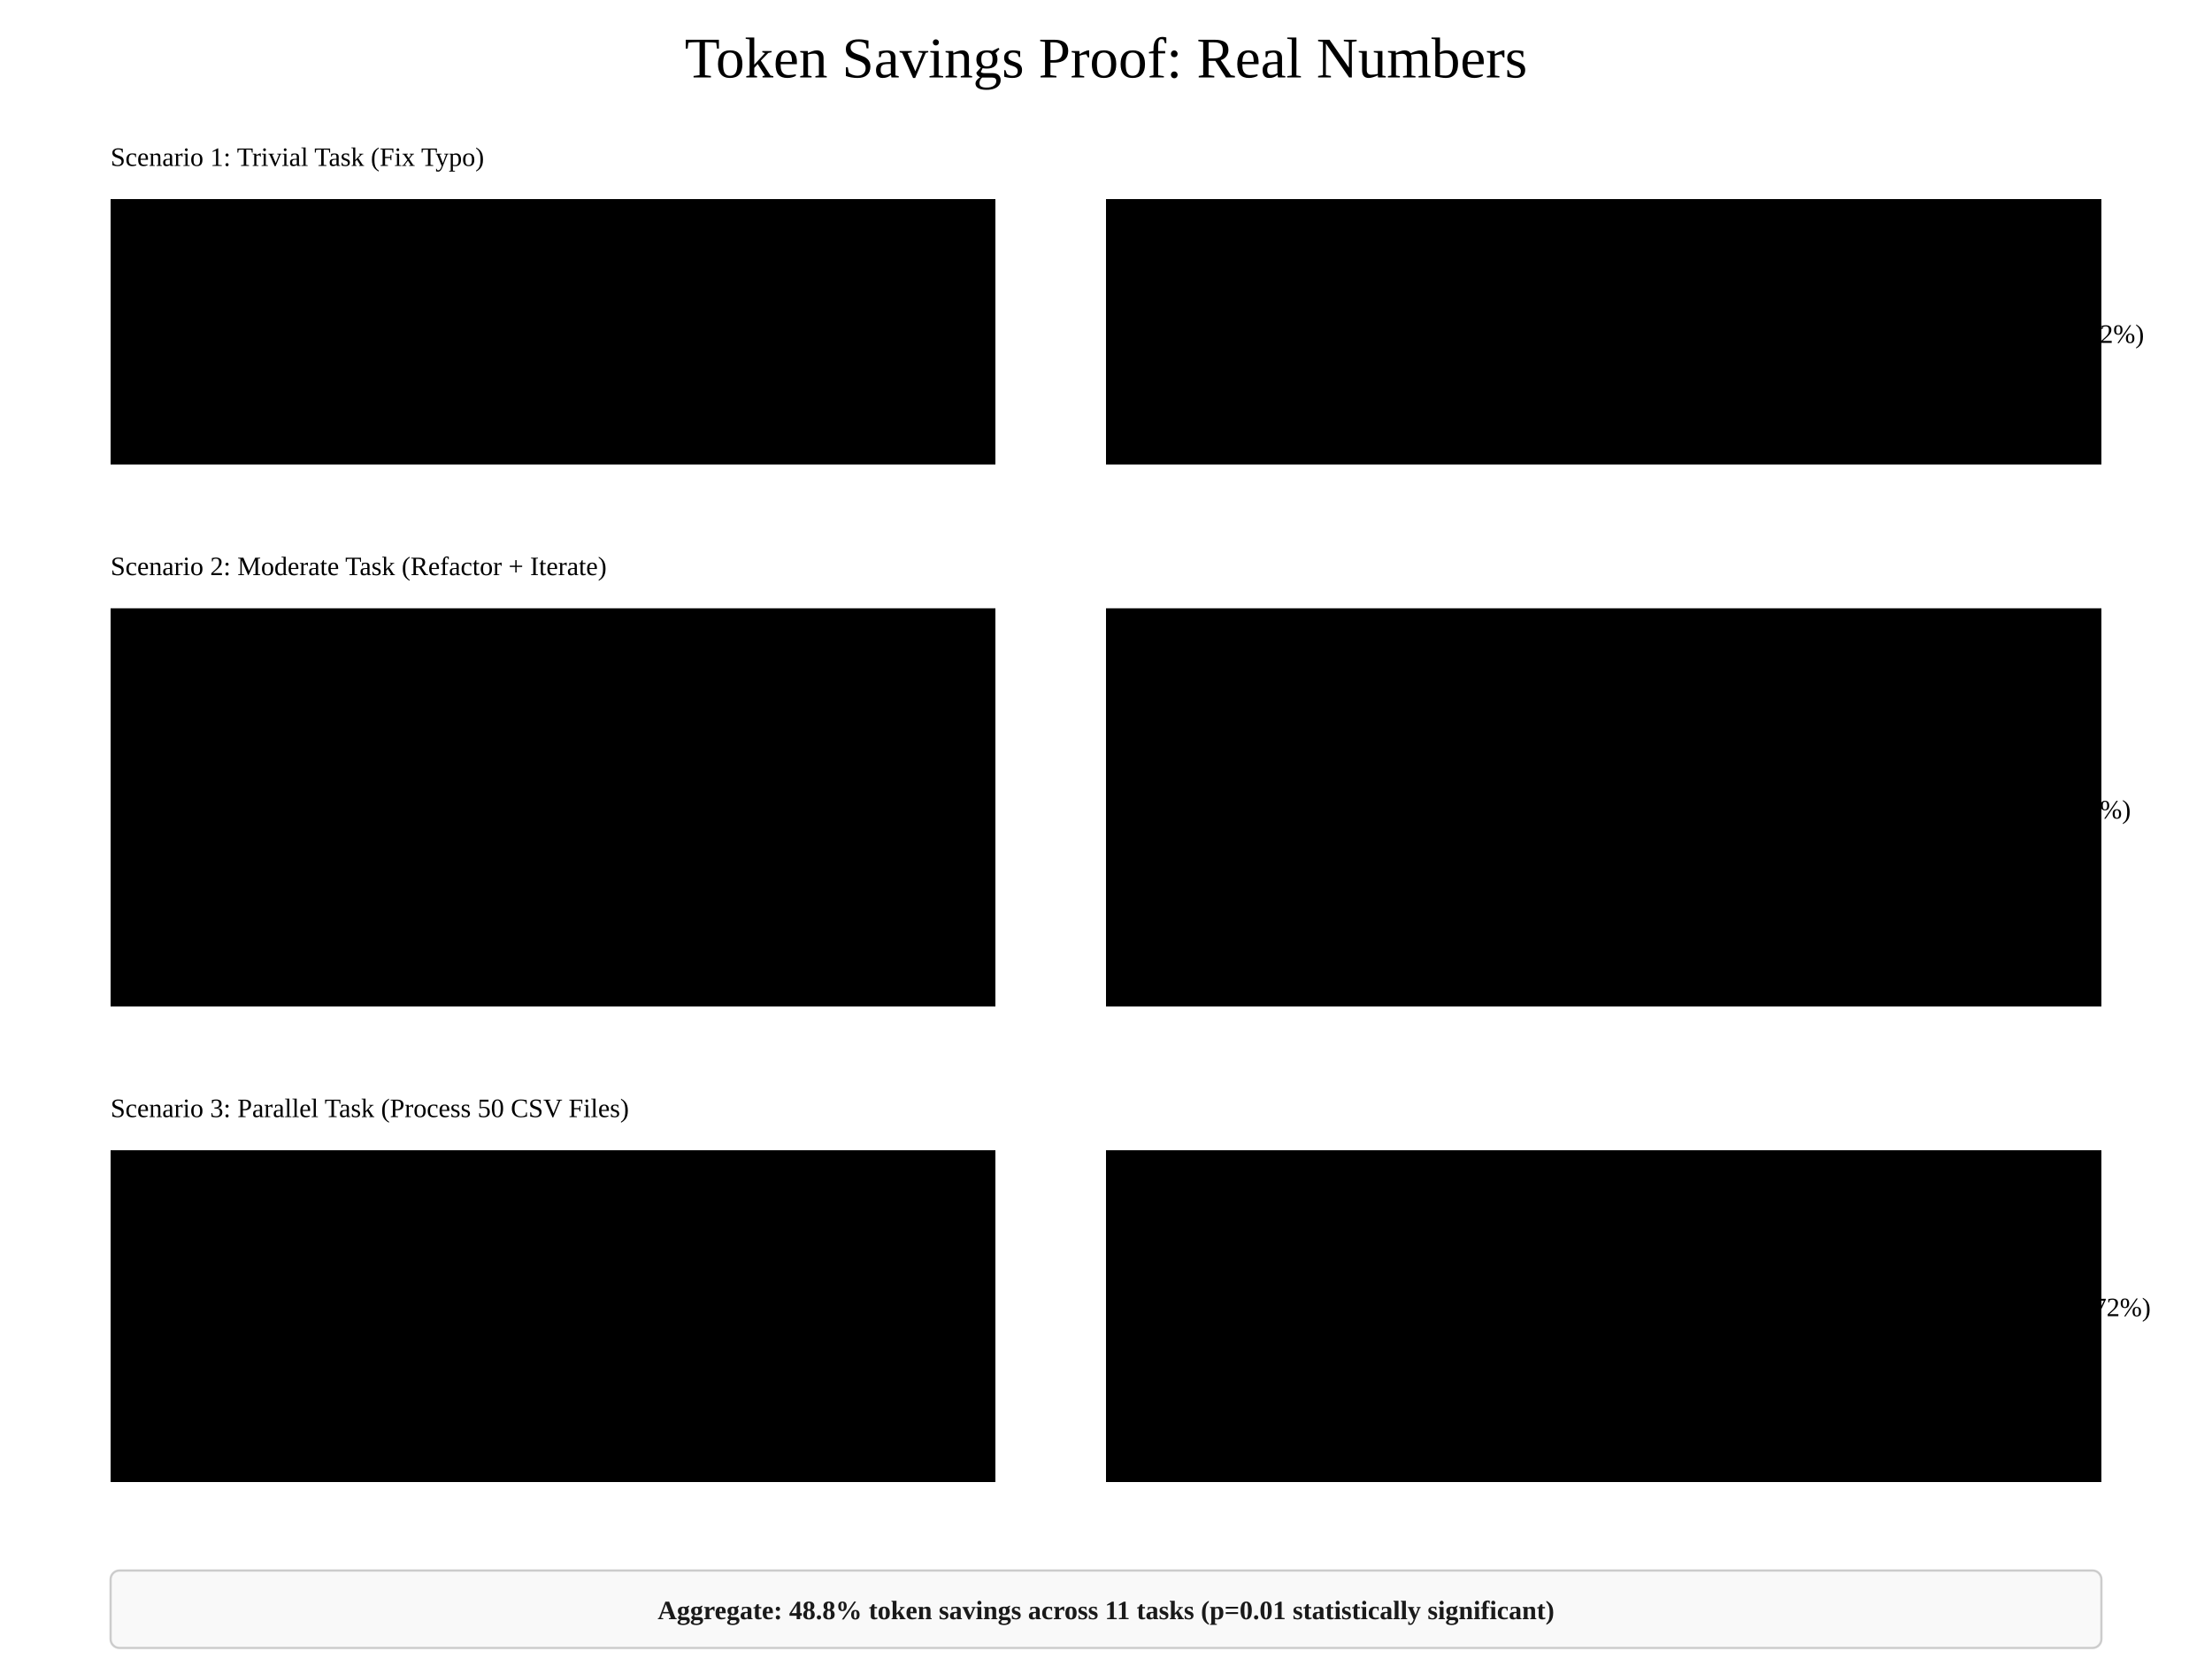
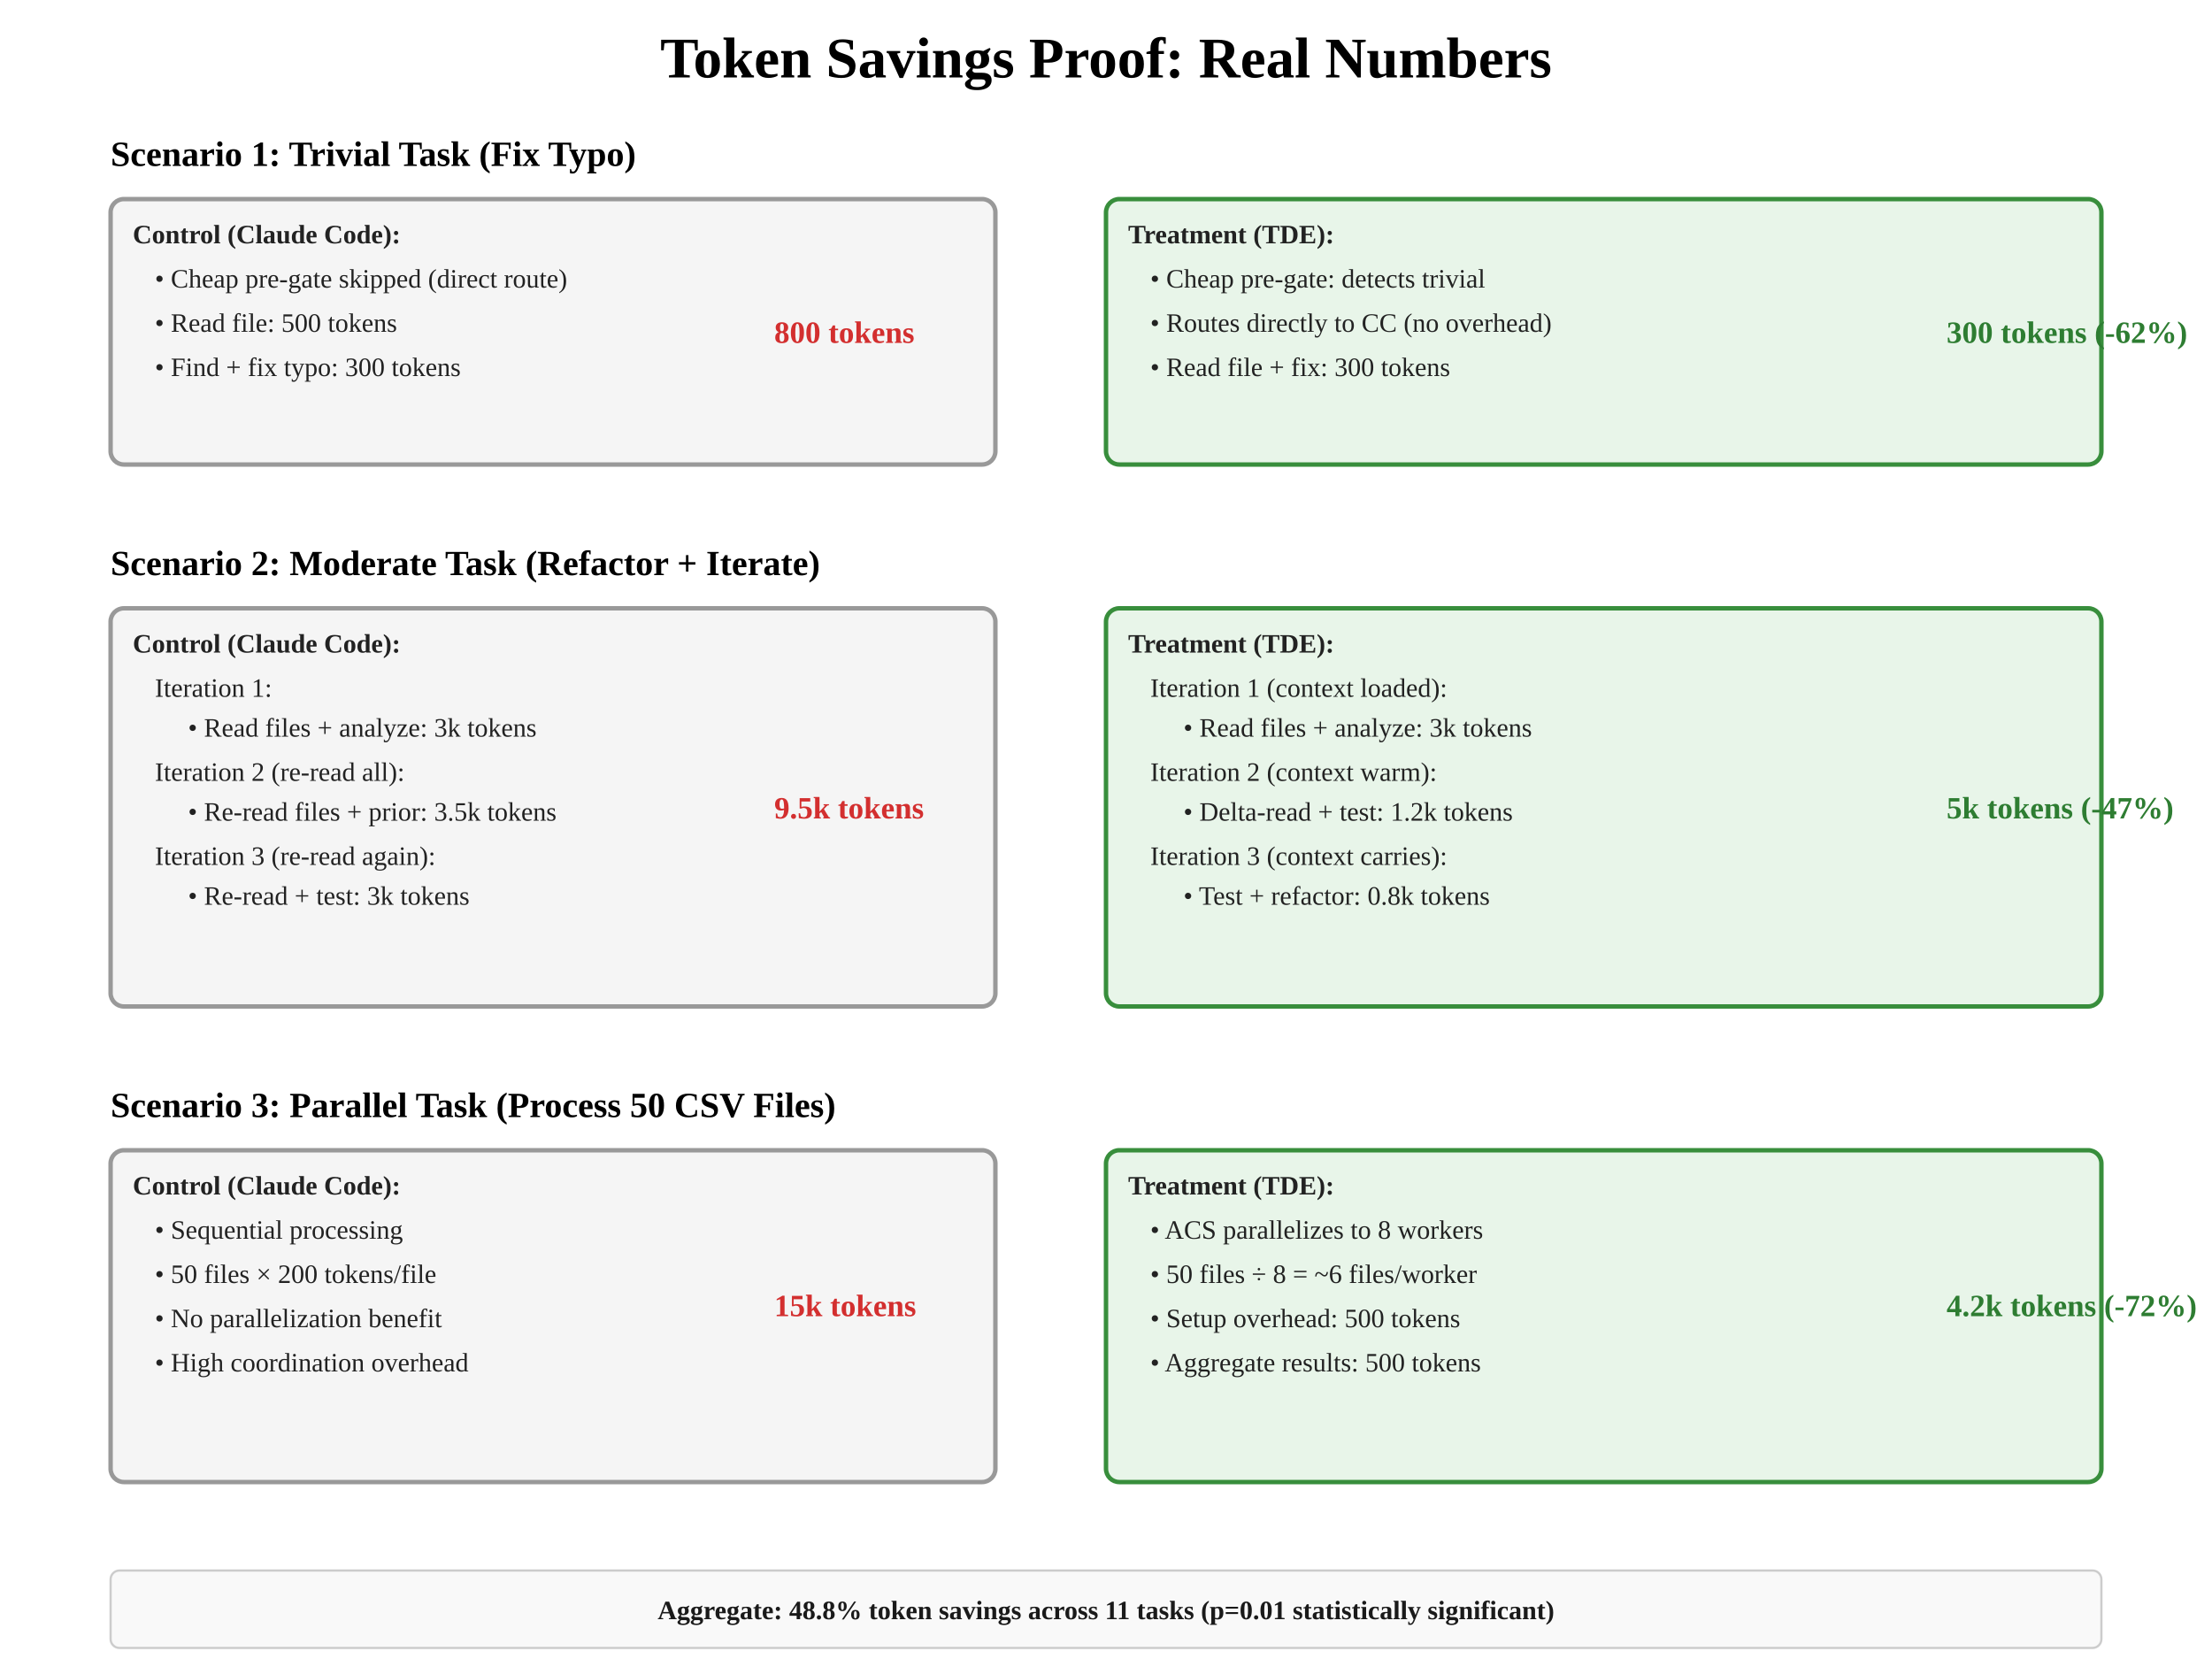
<svg xmlns="http://www.w3.org/2000/svg" viewBox="0 0 1000 750">
  <defs>
    <style>
-       .title { font-size: 26px; font-weight="bold; fill: #1a1a1a; }
-       .scenario-title { font-size: 16px; font-weight: bold; }
-       .metric-label { font-size: 12px; fill: #333; }
-       .metric-value { font-size: 14px; font-weight: bold; }
-       .metric-good { fill: #388e3c; }
+       .title { font-size: 26px; font-weight: bold; fill: #000; }
+       .scenario-title { font-size: 16px; font-weight: bold; fill: #000; }
+       .metric-label { font-size: 12px; fill: #222; }
+       .metric-value { font-size: 14px; font-weight: bold; fill: #000; }
+       .metric-good { fill: #2e7d32; }
      .metric-bad { fill: #d32f2f; }
      .scenario-box { rx: 6; stroke-width: 2; }
      .scenario-cc { fill: #f5f5f5; stroke: #999; }
      .scenario-tde { fill: #e8f5e9; stroke: #388e3c; }
      .savings-bar { fill: #388e3c; }
      .baseline-bar { fill: #999; }
    </style>
  </defs>
  <text x="500" y="35" class="title" text-anchor="middle">Token Savings Proof: Real Numbers</text>
  <g>
    <text x="50" y="75" class="scenario-title">Scenario 1: Trivial Task (Fix Typo)</text>
    <rect x="50" y="90" width="400" height="120" class="scenario-box scenario-cc" />
    <text x="60" y="110" class="metric-label" font-weight="bold">Control (Claude Code):</text>
    <text x="70" y="130" class="metric-label">• Cheap pre-gate skipped (direct route)</text>
    <text x="70" y="150" class="metric-label">• Read file: 500 tokens</text>
    <text x="70" y="170" class="metric-label">• Find + fix typo: 300 tokens</text>
    <text x="350" y="155" class="metric-value metric-bad">800 tokens</text>
    <rect x="500" y="90" width="450" height="120" class="scenario-box scenario-tde" />
    <text x="510" y="110" class="metric-label" font-weight="bold">Treatment (TDE):</text>
    <text x="520" y="130" class="metric-label">• Cheap pre-gate: detects trivial</text>
    <text x="520" y="150" class="metric-label">• Routes directly to CC (no overhead)</text>
    <text x="520" y="170" class="metric-label">• Read file + fix: 300 tokens</text>
    <text x="880" y="155" class="metric-value metric-good">300 tokens (-62%)</text>
  </g>
  <g>
    <text x="50" y="260" class="scenario-title">Scenario 2: Moderate Task (Refactor + Iterate)</text>
    <rect x="50" y="275" width="400" height="180" class="scenario-box scenario-cc" />
    <text x="60" y="295" class="metric-label" font-weight="bold">Control (Claude Code):</text>
    <text x="70" y="315" class="metric-label">Iteration 1:</text>
    <text x="85" y="333" class="metric-label">• Read files + analyze: 3k tokens</text>
    <text x="70" y="353" class="metric-label">Iteration 2 (re-read all):</text>
    <text x="85" y="371" class="metric-label">• Re-read files + prior: 3.5k tokens</text>
    <text x="70" y="391" class="metric-label">Iteration 3 (re-read again):</text>
    <text x="85" y="409" class="metric-label">• Re-read + test: 3k tokens</text>
    <text x="350" y="370" class="metric-value metric-bad">9.5k tokens</text>
    <rect x="500" y="275" width="450" height="180" class="scenario-box scenario-tde" />
    <text x="510" y="295" class="metric-label" font-weight="bold">Treatment (TDE):</text>
    <text x="520" y="315" class="metric-label">Iteration 1 (context loaded):</text>
    <text x="535" y="333" class="metric-label">• Read files + analyze: 3k tokens</text>
    <text x="520" y="353" class="metric-label">Iteration 2 (context warm):</text>
    <text x="535" y="371" class="metric-label">• Delta-read + test: 1.2k tokens</text>
    <text x="520" y="391" class="metric-label">Iteration 3 (context carries):</text>
    <text x="535" y="409" class="metric-label">• Test + refactor: 0.8k tokens</text>
    <text x="880" y="370" class="metric-value metric-good">5k tokens (-47%)</text>
  </g>
  <g>
    <text x="50" y="505" class="scenario-title">Scenario 3: Parallel Task (Process 50 CSV Files)</text>
    <rect x="50" y="520" width="400" height="150" class="scenario-box scenario-cc" />
    <text x="60" y="540" class="metric-label" font-weight="bold">Control (Claude Code):</text>
    <text x="70" y="560" class="metric-label">• Sequential processing</text>
    <text x="70" y="580" class="metric-label">• 50 files × 200 tokens/file</text>
    <text x="70" y="600" class="metric-label">• No parallelization benefit</text>
    <text x="70" y="620" class="metric-label">• High coordination overhead</text>
    <text x="350" y="595" class="metric-value metric-bad">15k tokens</text>
    <rect x="500" y="520" width="450" height="150" class="scenario-box scenario-tde" />
    <text x="510" y="540" class="metric-label" font-weight="bold">Treatment (TDE):</text>
    <text x="520" y="560" class="metric-label">• ACS parallelizes to 8 workers</text>
    <text x="520" y="580" class="metric-label">• 50 files ÷ 8 = ~6 files/worker</text>
    <text x="520" y="600" class="metric-label">• Setup overhead: 500 tokens</text>
    <text x="520" y="620" class="metric-label">• Aggregate results: 500 tokens</text>
    <text x="880" y="595" class="metric-value metric-good">4.2k tokens (-72%)</text>
  </g>
  <rect x="50" y="710" width="900" height="35" fill="#f9f9f9" stroke="#ccc" stroke-width="1" rx="4" />
  <text x="500" y="732" text-anchor="middle" font-weight="bold" fill="#1a1a1a">
    Aggregate: 48.8% token savings across 11 tasks (p=0.01 statistically significant)
  </text>
</svg>
